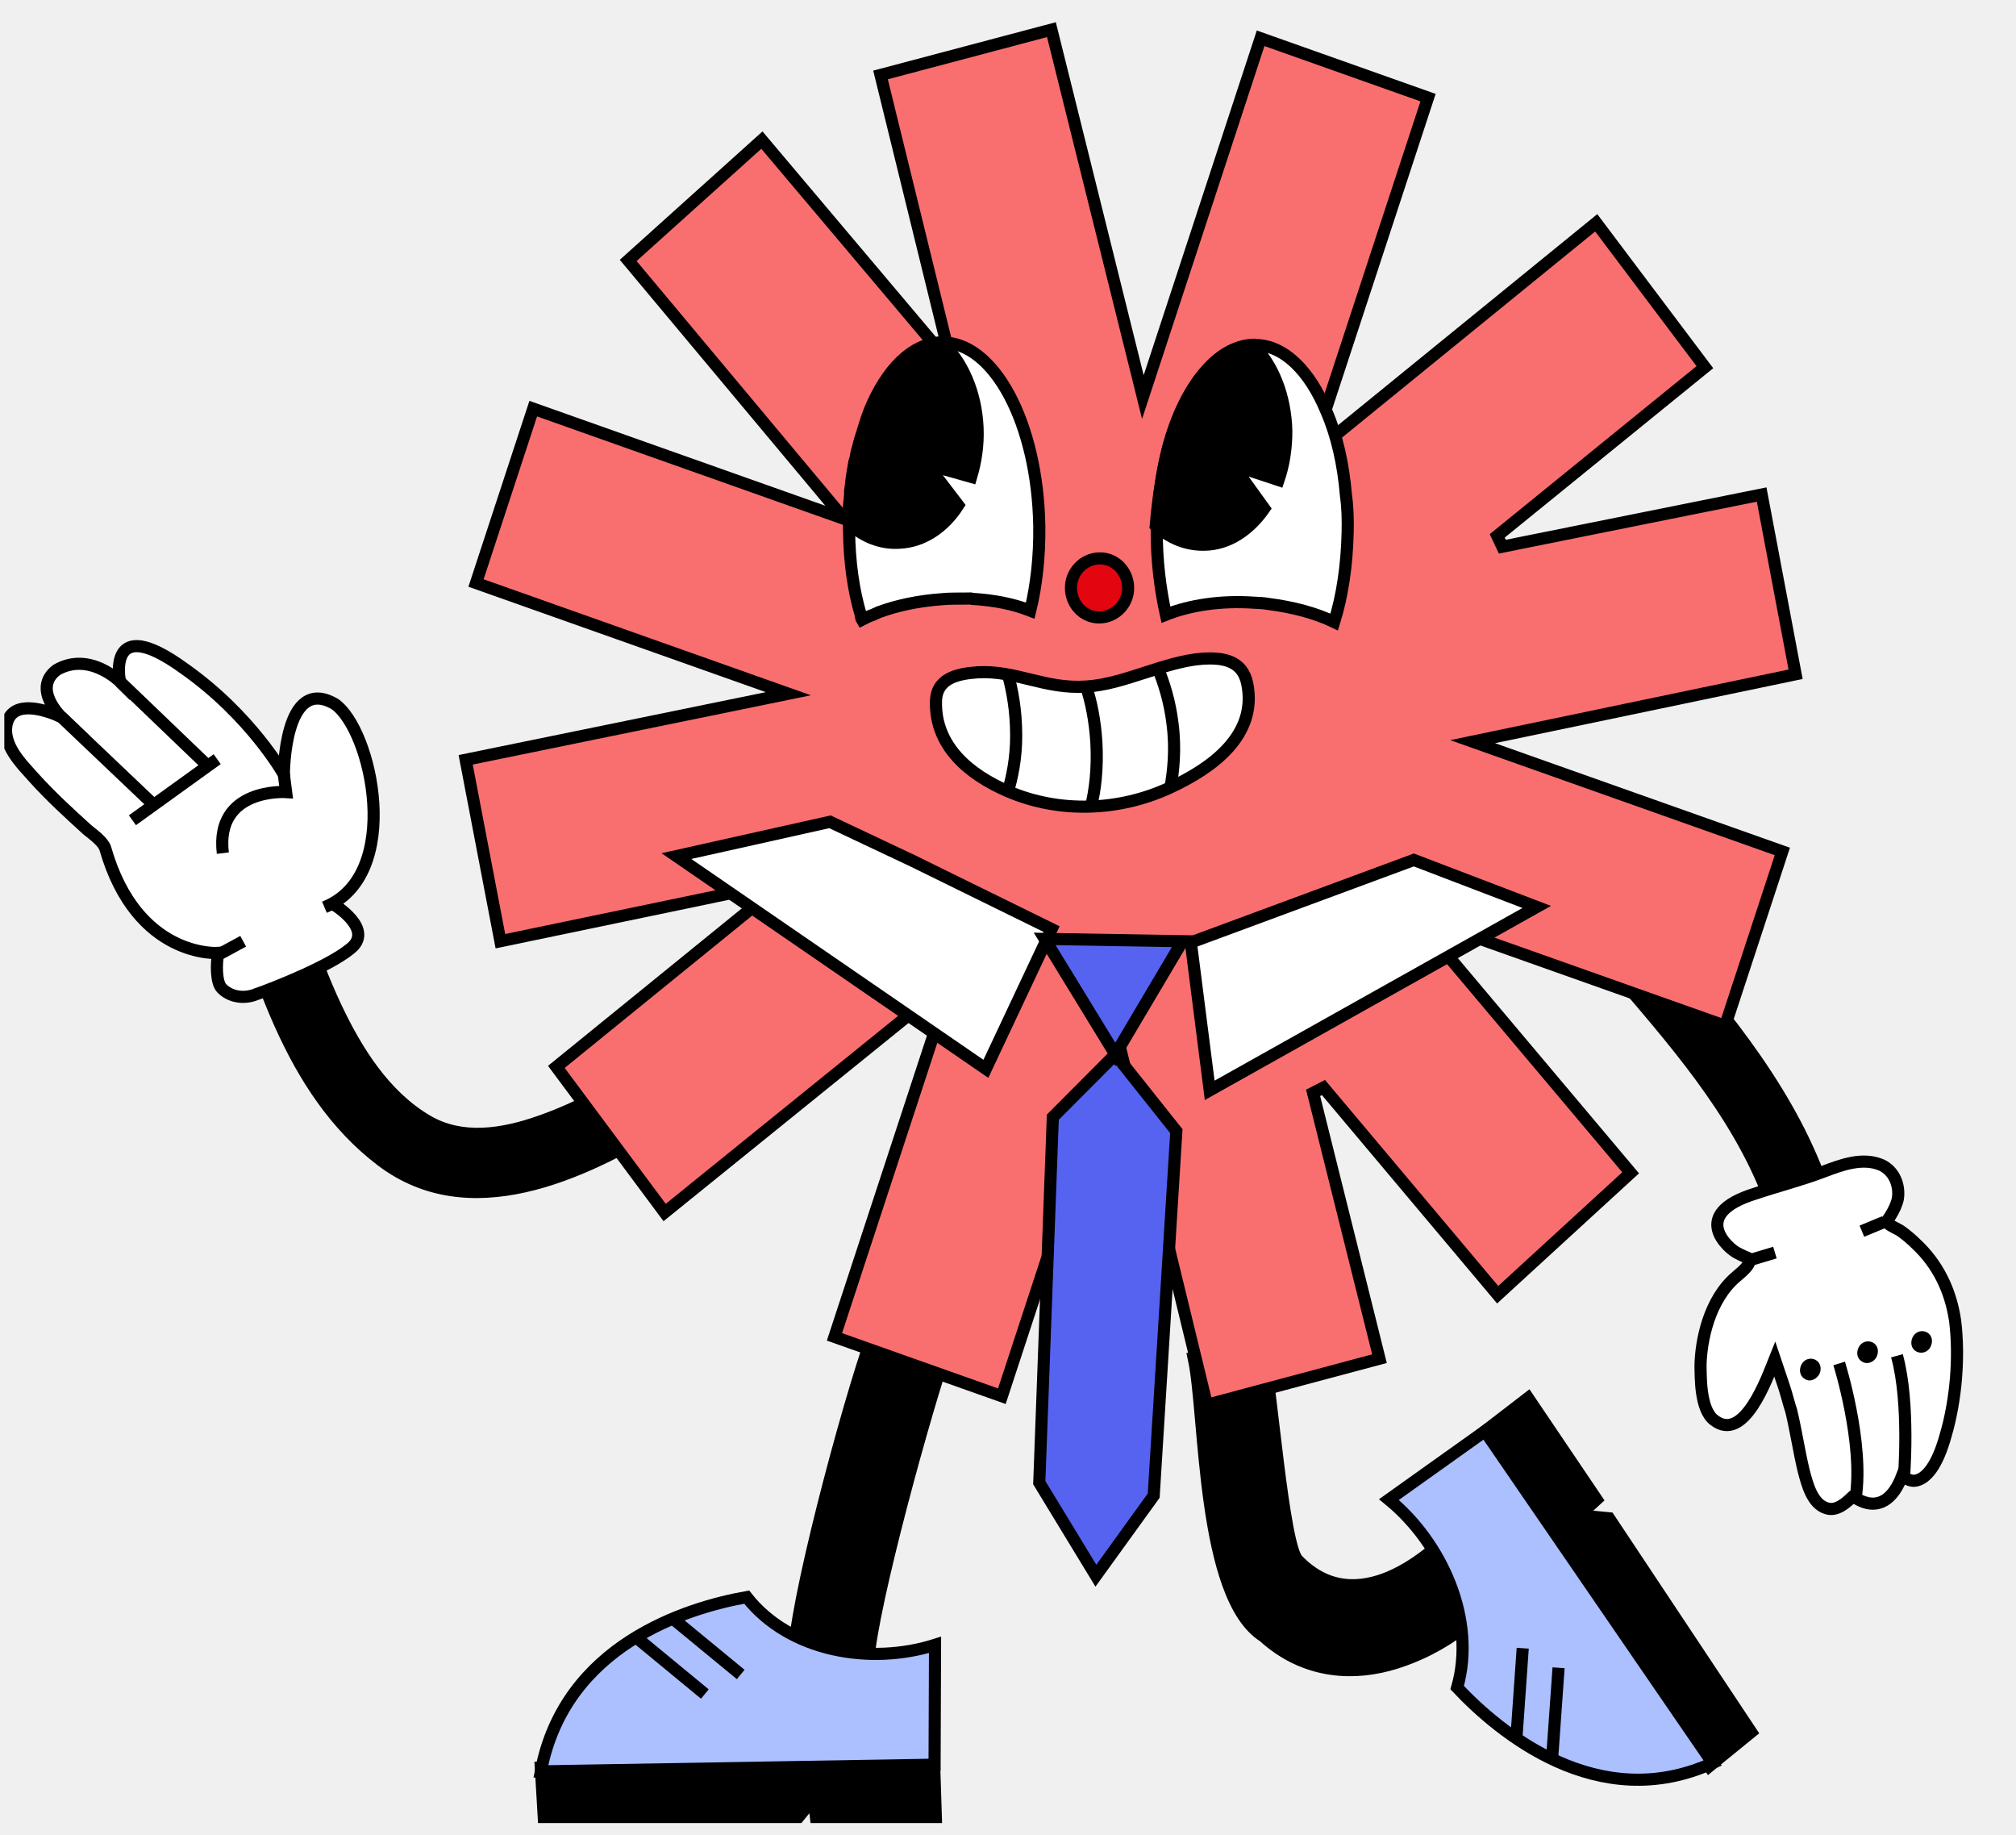
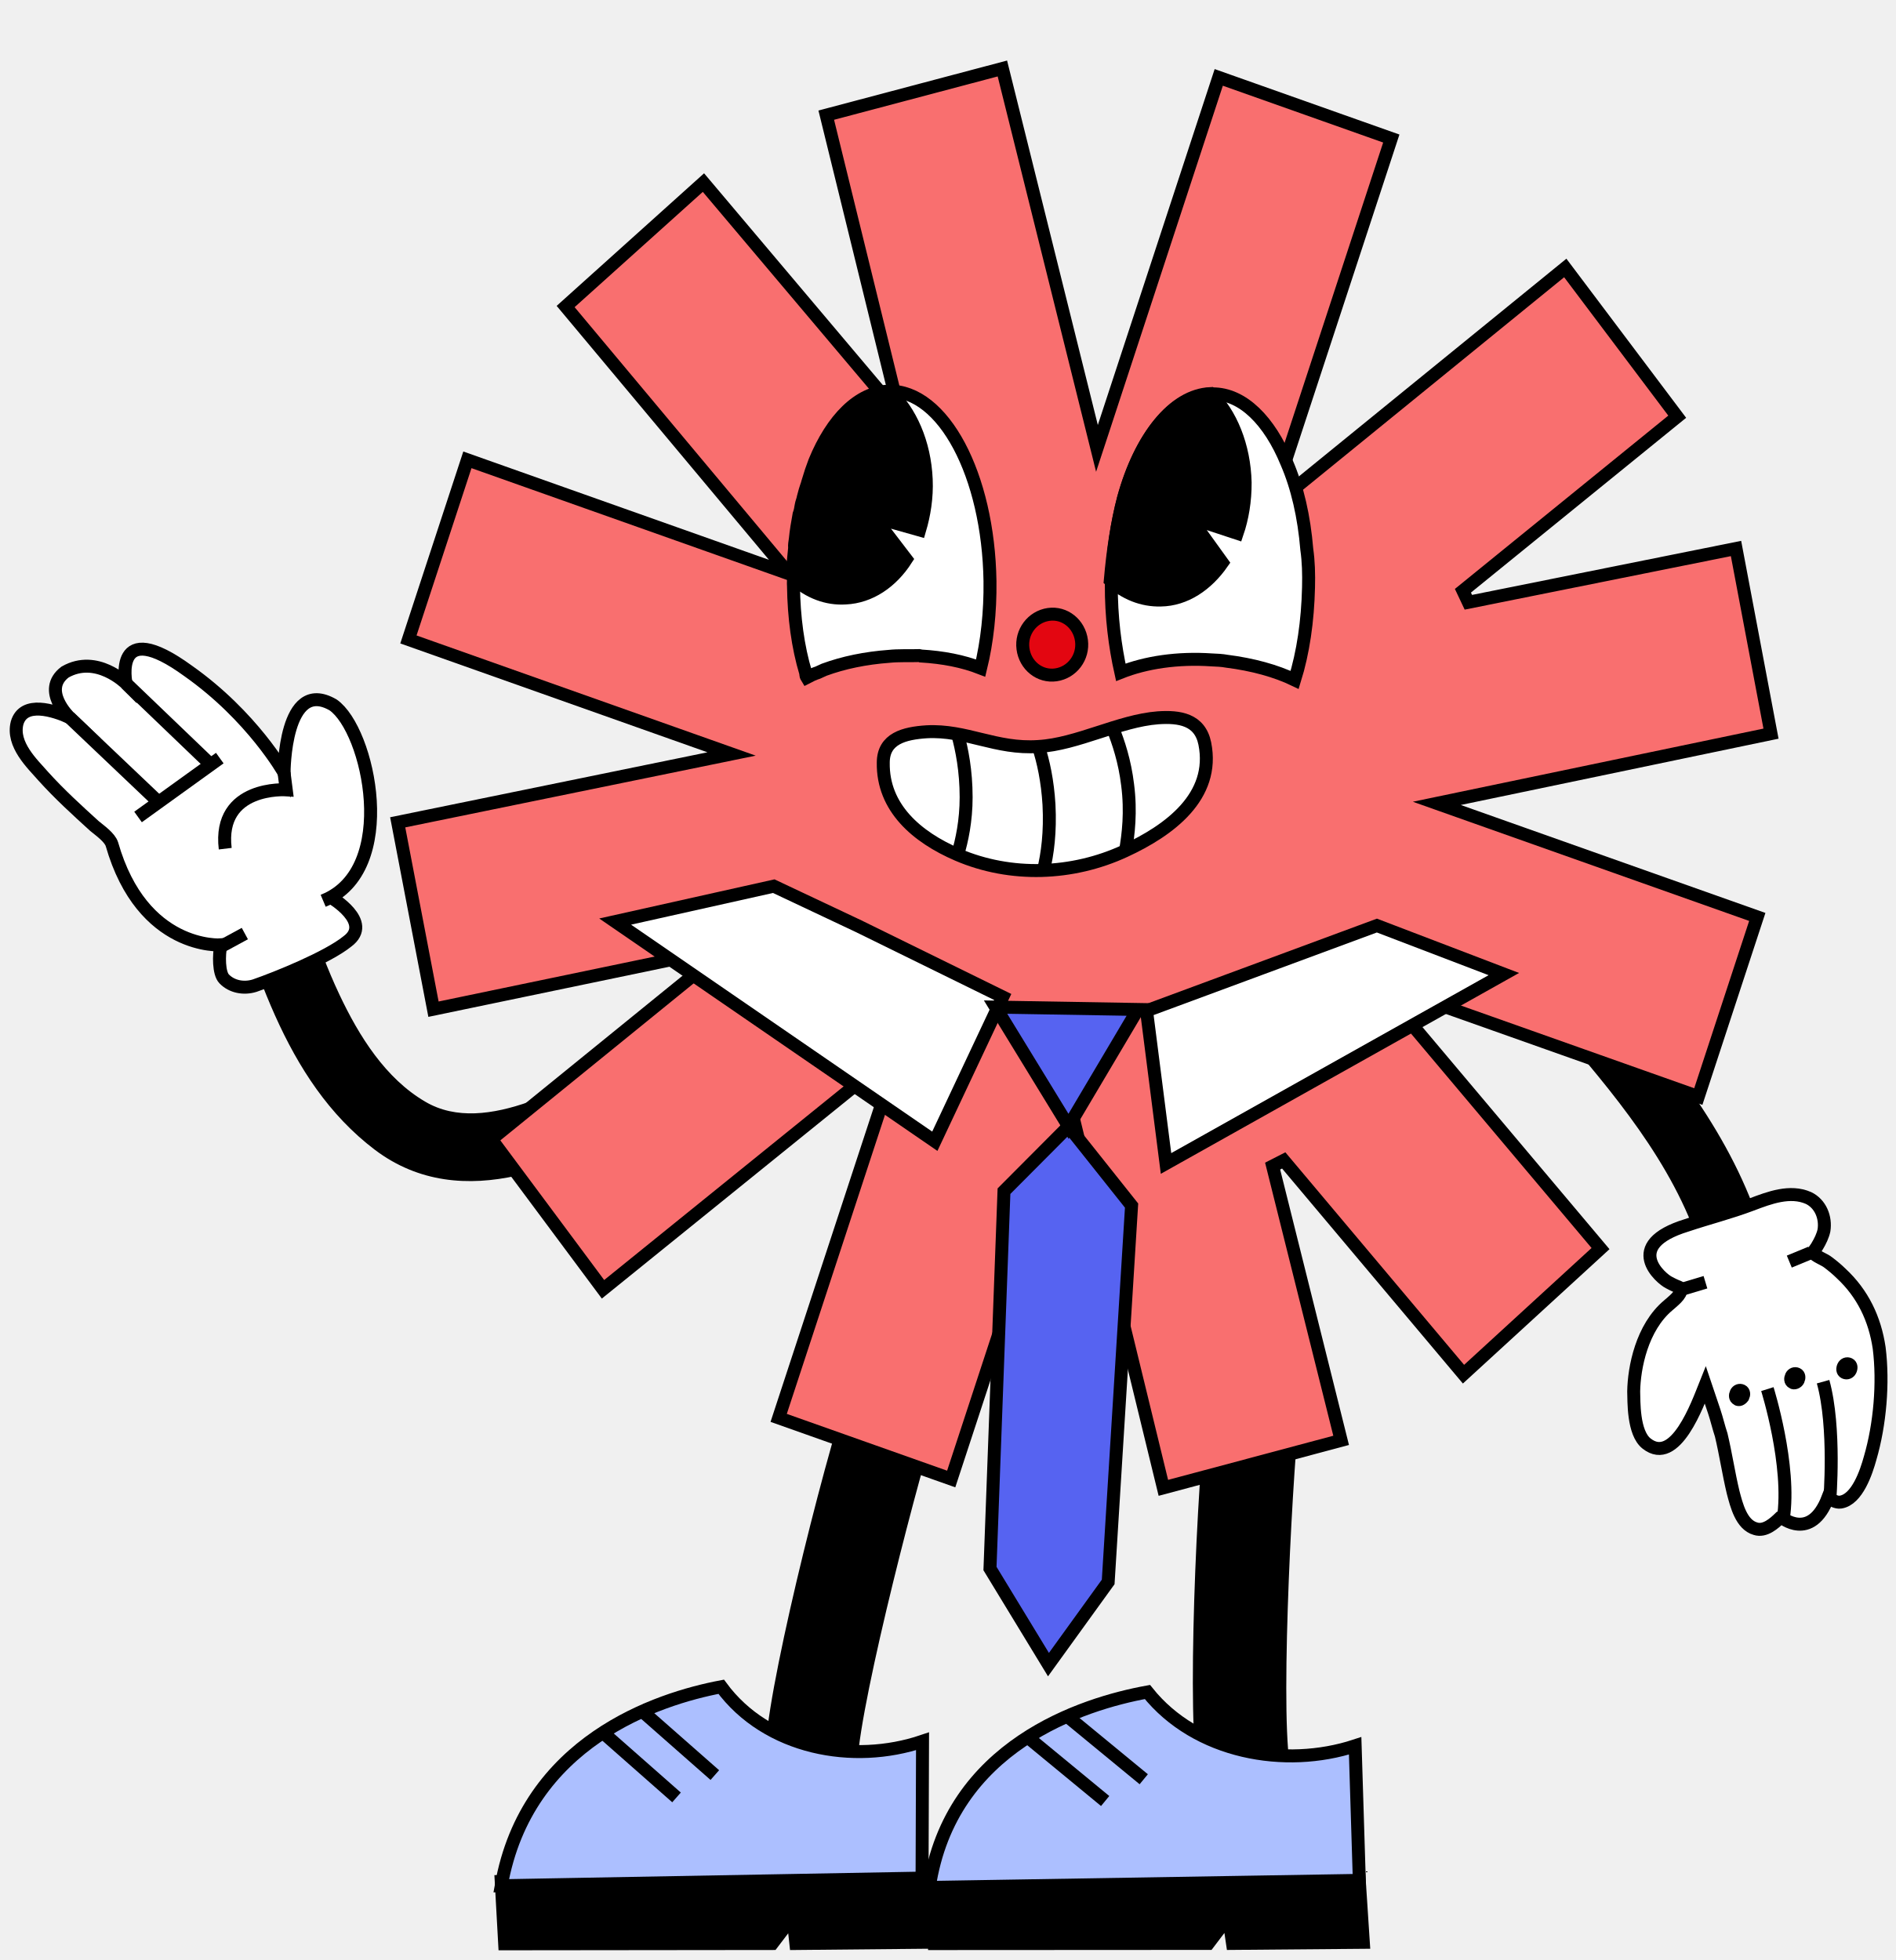
- <svg xmlns="http://www.w3.org/2000/svg" width="133" height="121" viewBox="0 0 133 121" fill="none">
-   <g clip-path="url(#clip0_3_36016)">
-     <path d="M104.838 63.226C104.777 62.862 104.172 59.219 103.693 56.69C106.396 58.321 108.597 60.333 110.766 62.809C115.047 67.782 119.296 73.219 121.117 79.695C121.294 80.402 121.451 81.053 121.629 81.76C122.205 84.575 117.917 85.538 117.415 82.759C117.316 82.281 117.217 81.802 117.061 81.344C115.491 75.419 111.473 70.477 107.591 65.934C106.678 64.922 105.673 64.01 104.838 63.226Z" fill="black" />
-     <path d="M115.392 83.107C115.507 83.448 114.8 83.972 114.558 84.192C112.735 85.715 112.212 88.475 112.186 90.086C112.209 90.717 112.131 92.924 113.072 93.657C115.047 95.215 116.57 90.924 117.085 89.64C117.295 90.265 117.333 90.379 117.39 90.549C117.486 90.833 117.6 91.174 117.696 91.458C117.868 91.969 118.003 92.558 118.175 93.07C118.484 94.362 118.68 95.697 118.988 96.989C119.219 97.862 119.547 99.211 120.521 99.483C121.159 99.69 121.791 99.13 122.218 98.712C122.218 98.712 122.218 98.712 122.274 98.691C122.274 98.691 124.307 100.419 125.483 97.348C125.727 97.512 126.047 97.711 126.346 97.662C127.486 97.486 128.108 95.585 128.364 94.656C129.04 92.35 129.281 89.505 128.984 87.12C128.689 85.118 127.854 83.384 126.385 82.019C126.102 81.742 125.839 81.521 125.5 81.265C125.237 81.045 124.599 80.838 124.448 80.575C124.448 80.575 124.707 80.221 124.744 80.143C124.948 79.809 125.132 79.419 125.204 79.072C125.348 78.185 124.967 77.24 124.141 76.848C122.884 76.3 121.484 76.83 120.253 77.296C118.797 77.847 117.285 78.228 115.81 78.722C111.349 80.091 114.077 82.388 114.603 82.638C115.373 83.051 115.316 82.88 115.392 83.107Z" fill="white" stroke="black" stroke-width="0.8" stroke-miterlimit="10" />
-     <path d="M121.333 89.929C121.333 89.929 122.983 95.177 122.42 98.807" stroke="black" stroke-width="0.8" stroke-miterlimit="10" />
-     <path d="M125.601 97.562C125.601 97.562 126.02 92.572 125.146 89.422" stroke="black" stroke-width="0.8" stroke-miterlimit="10" />
-     <path d="M119.665 90.462C119.738 90.306 119.736 90.115 119.586 90.043C119.437 89.972 119.269 90.035 119.196 90.191C119.123 90.346 119.124 90.538 119.274 90.609C119.368 90.702 119.536 90.638 119.665 90.462Z" fill="black" stroke="black" stroke-width="0.8" stroke-miterlimit="10" />
-     <path d="M123.443 89.319C123.517 89.163 123.515 88.972 123.365 88.9C123.215 88.829 123.048 88.892 122.975 89.048C122.901 89.204 122.903 89.395 123.053 89.467C123.147 89.559 123.37 89.475 123.443 89.319Z" fill="black" stroke="black" stroke-width="0.8" stroke-miterlimit="10" />
-     <path d="M127.009 88.644C127.083 88.488 127.081 88.297 126.931 88.225C126.781 88.154 126.614 88.217 126.541 88.373C126.467 88.528 126.469 88.72 126.619 88.791C126.769 88.863 126.936 88.799 127.009 88.644Z" fill="black" stroke="black" stroke-width="0.8" stroke-miterlimit="10" />
-     <path d="M115.398 83.124L117.096 82.615" stroke="black" stroke-width="0.8" stroke-miterlimit="10" />
-     <path d="M122.833 81.204L124.307 80.593" stroke="black" stroke-width="0.8" stroke-miterlimit="10" />
-     <path d="M52.43 109.061C52.248 111.64 55.276 112.52 56.668 111.137C57.031 110.759 57.273 110.256 57.273 109.627C57.516 105.789 61.167 92.655 62.439 89.07C62.56 88.818 62.62 88.504 62.741 88.252C60.986 87.874 59.412 87.497 57.959 86.994C56.385 90.894 52.733 104.468 52.43 108.557C52.43 108.683 52.43 108.872 52.43 109.061Z" fill="black" stroke="black" stroke-width="0.8" stroke-miterlimit="10" />
-     <path d="M78.765 89.635C79.552 93.283 79.267 105.345 83.366 107.928C85.788 110.13 88.755 110.571 91.6 109.816C95.535 108.746 98.078 106.167 99.107 104.909L99.168 104.783C99.834 103.839 99.894 102.644 99.41 101.701C99.046 101.009 98.441 100.505 97.715 100.317C97.291 100.191 96.867 100.254 96.504 100.443C96.322 100.505 96.201 100.631 96.08 100.757C94.506 102.456 89.542 106.985 85.606 102.896C84.638 101.952 83.851 91.207 83.366 89.446C81.853 89.572 80.339 89.635 78.765 89.635Z" fill="black" stroke="black" stroke-width="0.8" stroke-miterlimit="10" />
-     <path d="M51.012 64.185C45.922 67.417 41.228 71.589 35.516 73.587C33.028 74.469 30.483 74.821 28.39 73.587C25.675 72 23.866 69.121 22.509 66.241C20.868 62.774 19.85 59.013 18.663 55.37C17.758 52.49 13.347 53.724 14.252 56.604C16.57 63.891 18.663 72.118 24.94 76.878C30.935 81.403 38.514 77.877 44.169 74.41C47.279 72.471 50.22 70.179 53.331 68.239C55.819 66.712 53.5 62.598 51.012 64.185Z" fill="black" />
-     <path d="M21.933 59.602L21.411 59.834C26.63 57.742 24.543 48.135 22.082 46.431C18.727 44.494 18.727 51.079 18.727 51.079C18.727 51.079 16.565 47.206 12.165 44.107C6.946 40.31 7.916 44.959 7.916 44.959C7.916 44.959 5.902 42.945 3.74 44.184C2.1 45.424 4.038 47.283 4.038 47.283C2.995 46.818 0.907 46.121 0.46 47.67C0.087 49.142 1.503 50.46 2.249 51.312C3.367 52.551 4.56 53.636 5.753 54.721C6.126 55.031 6.797 55.495 6.946 55.96C9.034 63.243 14.402 62.855 14.402 62.855C14.253 63.553 14.253 64.792 14.626 65.18C15.148 65.722 15.968 65.877 16.714 65.645C18.279 65.102 21.709 63.708 23.051 62.623C24.841 61.306 21.933 59.602 21.933 59.602Z" fill="white" stroke="black" stroke-width="0.8" stroke-miterlimit="10" />
-     <path d="M7.916 44.959L13.731 50.537" stroke="black" stroke-width="0.8" stroke-miterlimit="10" />
-     <path d="M4.039 47.283L10.152 53.094" stroke="black" stroke-width="0.8" stroke-miterlimit="10" />
-     <path d="M8.736 54.101L14.328 50.072" stroke="black" stroke-width="0.8" stroke-miterlimit="10" />
-     <path d="M18.727 51.079L18.876 52.241C18.876 52.241 14.179 51.931 14.701 56.27" stroke="black" stroke-width="0.8" stroke-miterlimit="10" />
-     <path d="M16.043 62.081L14.328 63.01" stroke="black" stroke-width="0.8" stroke-miterlimit="10" />
-     <path d="M98.805 85.395L87.313 71.73L86.628 72.081L91.007 89.613L79.626 92.654L74.116 70.023L73.785 68.664L73.353 69.979L66.095 92.089L55.051 88.175L62.336 65.98L62.764 64.675L61.708 65.529L43.847 79.973L36.704 70.368L50.403 59.24L50.065 58.529L33.012 62.078L30.721 50.114L50.598 46.044L52.009 45.755L50.637 45.269L31.404 38.453L35.179 26.953L54.331 33.74L55.693 34.223L54.756 33.103L41.443 17.177L50.264 9.241L61.705 22.797L62.39 22.448L58.09 4.944L69.365 1.956L75.063 24.846L75.397 26.19L75.825 24.888L83.166 2.524L94.211 6.439L86.897 28.718L86.466 30.03L87.526 29.168L105.307 14.696L112.474 24.218L98.776 35.344L99.112 36.056L116.22 32.618L118.46 44.472L98.553 48.625L97.153 48.917L98.515 49.4L117.585 56.159L113.81 67.659L94.659 60.871L93.287 60.385L94.234 61.509L107.576 77.354L98.805 85.395Z" fill="#F96F6F" stroke="black" stroke-width="0.8" />
-     <path d="M71.654 45.282C68.94 45.47 67.04 44.201 64.507 44.342C63.105 44.436 61.748 44.765 61.748 46.316C61.703 49.183 63.874 51.063 66.497 52.191C69.89 53.648 73.825 53.507 77.172 51.956C80.022 50.64 82.962 48.478 82.283 45.094C81.967 43.543 80.655 43.355 79.298 43.449C76.81 43.637 74.141 45.141 71.654 45.282Z" fill="white" stroke="black" stroke-width="0.8" stroke-miterlimit="10" />
-     <path d="M76.403 44.107C76.765 45 77.172 46.222 77.353 47.726C77.579 49.465 77.398 50.922 77.217 51.956" stroke="black" stroke-width="0.8" stroke-miterlimit="10" />
-     <path d="M71.654 45.282C71.97 46.222 72.242 47.491 72.332 48.995C72.423 50.734 72.242 52.144 71.97 53.225" stroke="black" stroke-width="0.8" stroke-miterlimit="10" />
-     <path d="M66.497 44.483C66.769 45.47 67.04 46.833 67.04 48.525C67.04 50.029 66.769 51.298 66.497 52.191" stroke="black" stroke-width="0.8" stroke-miterlimit="10" />
-     <path d="M74.408 38.519C74.546 39.588 73.809 40.555 72.774 40.705C71.739 40.856 70.808 40.102 70.67 39.033C70.531 37.965 71.268 36.998 72.303 36.847C73.338 36.697 74.269 37.451 74.408 38.519Z" fill="#E30611" stroke="black" stroke-width="0.8" stroke-miterlimit="10" />
-     <path d="M76.917 40.544C78.517 39.908 80.557 39.602 82.727 39.751C83.049 39.764 83.372 39.777 83.698 39.837C85.322 40.043 86.824 40.449 88.02 41.028C88.564 39.282 88.857 37.281 88.907 35.117C88.928 34.27 88.908 33.474 88.797 32.688C88.623 30.595 88.192 28.716 87.51 27.144C86.418 24.49 84.712 22.744 82.785 22.757C82.74 22.762 82.694 22.767 82.649 22.771C80.27 22.879 78.15 25.54 77.094 29.404C76.675 30.997 76.409 32.761 76.335 34.646C76.343 34.739 76.305 34.836 76.313 34.929C76.301 36.995 76.55 38.893 76.917 40.544Z" fill="white" stroke="black" stroke-width="0.8" stroke-miterlimit="10" />
-     <path d="M77.097 29.418C78.194 25.504 80.268 22.848 82.645 22.74C83.944 24.012 84.804 26.08 84.86 28.42C84.866 29.593 84.681 30.691 84.349 31.664L81.33 30.665L83.404 33.545C82.42 34.961 81.03 35.904 79.472 35.926C78.281 35.956 77.189 35.508 76.247 34.667C76.411 32.774 76.678 31.01 77.097 29.418Z" fill="black" stroke="black" stroke-width="0.8" stroke-miterlimit="10" />
-     <path d="M56.797 40.595L56.8 40.642L56.804 40.688C56.808 40.735 56.812 40.781 56.865 40.87C57.085 40.753 57.35 40.631 57.574 40.561C57.707 40.5 57.839 40.439 57.972 40.379C59.219 39.92 60.618 39.633 62.123 39.523C62.715 39.461 63.314 39.493 63.91 39.477C64.001 39.468 64.046 39.463 64.141 39.5C65.571 39.586 66.83 39.829 67.969 40.274C68.38 38.589 68.589 36.69 68.564 34.722C68.459 27.929 65.576 22.506 62.095 22.588C60.172 22.648 58.479 24.373 57.372 27.069C57.221 27.46 57.074 27.898 56.93 28.382C56.934 28.428 56.893 28.48 56.897 28.526C56.855 28.577 56.863 28.67 56.821 28.722C56.783 28.819 56.787 28.866 56.749 28.964C56.715 29.108 56.678 29.206 56.644 29.35C56.614 29.541 56.534 29.69 56.504 29.881C56.474 30.072 56.444 30.262 56.368 30.458C56.274 30.984 56.18 31.51 56.132 32.031C56.102 32.222 56.072 32.413 56.083 32.552C56.083 32.552 56.083 32.552 56.087 32.599C56.061 32.836 56.038 33.12 56.012 33.357C55.982 33.548 55.998 33.734 56.013 33.92C56.025 34.06 55.991 34.204 56.002 34.344C56.006 34.39 56.006 34.39 56.01 34.437C56.026 34.623 55.995 34.814 56.015 35.046C56.041 37.014 56.29 38.912 56.797 40.595Z" fill="white" stroke="black" stroke-width="0.8" stroke-miterlimit="10" />
-     <path d="M56.692 29.361C57.699 25.456 59.765 22.706 62.143 22.599C63.487 23.866 64.389 25.883 64.491 28.219C64.542 29.387 64.358 30.485 64.071 31.453L61.157 30.631L63.217 33.325C62.282 34.784 60.892 35.726 59.337 35.795C58.15 35.872 57.012 35.428 56.07 34.587C56.056 32.759 56.273 30.953 56.692 29.361Z" fill="black" stroke="black" stroke-width="0.8" stroke-miterlimit="10" />
-     <path d="M54.754 54.203L60.18 56.763L69.378 61.281L65.04 70.497L44.625 56.465L54.754 54.203Z" fill="white" />
-     <path d="M93.274 56.719L78.562 62.163L79.806 71.915L101.381 59.818L93.274 56.719Z" fill="white" />
-     <path d="M54.754 54.203L60.18 56.763L69.378 61.281L65.04 70.497L44.625 56.465L54.754 54.203Z" stroke="black" stroke-width="0.8" />
-     <path d="M93.274 56.719L78.562 62.163L79.806 71.915L101.381 59.818L93.274 56.719Z" stroke="black" stroke-width="0.8" />
-     <path d="M68.92 61.927L78.007 62.079L73.581 69.546L77.606 74.607L76.112 98.647L72.298 103.928L68.563 97.791L69.457 73.686L73.581 69.546L68.92 61.927Z" fill="#5663F1" />
-     <path d="M73.581 69.546L78.007 62.079L68.92 61.927L73.581 69.546ZM73.581 69.546L69.457 73.686L68.563 97.791L72.298 103.928L76.112 98.647L77.606 74.607L73.581 69.546Z" stroke="black" stroke-width="0.8" />
-     <path d="M53.867 120.173L53.685 118.609L52.412 120.173L35.893 120.191L35.681 116.592L61.626 116.331L61.747 120.104L53.867 120.173Z" fill="black" stroke="black" stroke-width="0.8" stroke-miterlimit="10" />
-     <path d="M49.26 105.34C45.35 106.033 37.257 108.489 35.681 116.835L61.656 116.394L61.686 108.489C57.413 109.843 52.078 108.93 49.26 105.34Z" fill="#ACBFFF" stroke="black" stroke-width="0.8" stroke-miterlimit="10" />
-     <path d="M44.198 106.6L48.866 110.442" stroke="black" stroke-width="0.8" stroke-miterlimit="10" />
-     <path d="M41.803 107.859L46.501 111.733" stroke="black" stroke-width="0.8" stroke-miterlimit="10" />
-     <path d="M105.329 98.899L104.179 99.954L106.153 100.142L115.526 114.242L112.763 116.493L97.855 94.48L100.809 92.207L105.329 98.899Z" fill="black" stroke="black" stroke-width="0.8" stroke-miterlimit="10" />
-     <path d="M96.132 111.309C98.894 114.244 105.428 119.732 112.988 116.283L97.966 94.394L91.631 98.907C95.127 101.772 97.41 106.844 96.132 111.309Z" fill="#ACBFFF" stroke="black" stroke-width="0.8" stroke-miterlimit="10" />
-     <path d="M100.023 114.885L100.457 108.711" stroke="black" stroke-width="0.8" stroke-miterlimit="10" />
-     <path d="M102.381 116.217L102.822 109.999" stroke="black" stroke-width="0.8" stroke-miterlimit="10" />
+ <svg xmlns="http://www.w3.org/2000/svg" width="117" height="121" viewBox="0 0 117 121" fill="none">
+   <g clip-path="url(#clip0_755_7779)">
+     <path d="M47.688 108.108C47.506 110.864 50.533 111.805 51.926 110.326C52.289 109.923 52.531 109.385 52.531 108.713C52.773 104.613 56.425 90.579 57.696 86.748C57.817 86.479 57.878 86.142 57.999 85.874C56.243 85.47 54.669 85.067 53.216 84.529C51.642 88.697 47.99 103.201 47.688 107.57C47.688 107.705 47.688 107.906 47.688 108.108Z" fill="black" stroke="black" stroke-width="0.8" stroke-miterlimit="10" />
+     <path d="M49.124 119.982L48.943 118.31L47.67 119.982L31.151 120L30.939 116.155L56.884 115.876L57.005 119.907L49.124 119.982Z" fill="black" stroke="black" stroke-width="0.8" stroke-miterlimit="10" />
+     <path d="M44.517 104.132C40.608 104.872 32.515 107.497 30.939 116.415L56.914 115.944L56.944 107.497C52.671 108.944 47.336 107.968 44.517 104.132Z" fill="#ACBFFF" stroke="black" stroke-width="0.8" stroke-miterlimit="10" />
+     <path d="M39.456 105.478L44.123 109.584" stroke="black" stroke-width="0.8" stroke-miterlimit="10" />
+     <path d="M37.061 106.824L41.759 110.963" stroke="black" stroke-width="0.8" stroke-miterlimit="10" />
+     <path d="M74.345 109.376C74.713 112.111 77.858 112.346 78.926 110.586C79.201 110.109 79.332 109.529 79.198 108.872C78.623 104.81 79.412 90.268 79.896 86.236C79.961 85.946 79.954 85.604 80.019 85.314C78.223 85.317 76.605 85.279 75.078 85.082C74.365 89.511 73.669 104.512 74.239 108.851C74.265 108.982 74.305 109.179 74.345 109.376Z" fill="black" stroke="black" stroke-width="0.8" stroke-miterlimit="10" />
+     <path d="M76.077 119.977L75.834 118.33L74.585 119.977L57.654 119.986L57.308 116.196L83.892 115.936L84.152 119.909L76.077 119.977Z" fill="black" stroke="black" stroke-width="0.8" stroke-miterlimit="10" />
+     <path d="M70.825 104.455C66.852 105.179 58.666 107.752 57.358 116.52L83.904 116.084L83.647 107.777C79.326 109.196 73.838 108.231 70.825 104.455Z" fill="#ACBFFF" stroke="black" stroke-width="0.8" stroke-miterlimit="10" />
+     <path d="M65.694 105.806L70.598 109.841" stroke="black" stroke-width="0.8" stroke-miterlimit="10" />
+     <path d="M63.28 107.117L68.216 111.185" stroke="black" stroke-width="0.8" stroke-miterlimit="10" />
+     <path d="M94.212 61.668C94.157 61.34 93.611 58.054 93.179 55.773C95.618 57.243 97.603 59.059 99.559 61.292C103.422 65.778 107.255 70.682 108.897 76.524C109.056 77.162 109.199 77.749 109.358 78.387C109.879 80.927 106.01 81.795 105.558 79.289C105.468 78.857 105.379 78.425 105.238 78.012C103.822 72.667 100.198 68.209 96.695 64.111C95.872 63.198 94.965 62.375 94.212 61.668Z" fill="black" />
+     <path d="M103.732 79.602C103.836 79.909 103.198 80.382 102.98 80.58C101.336 81.954 100.864 84.444 100.84 85.897C100.861 86.467 100.791 88.458 101.639 89.119C103.421 90.524 104.795 86.653 105.259 85.495C105.449 86.058 105.483 86.161 105.535 86.315C105.621 86.571 105.725 86.879 105.811 87.135C105.966 87.596 106.088 88.128 106.243 88.589C106.521 89.754 106.698 90.959 106.977 92.124C107.185 92.912 107.48 94.129 108.359 94.374C108.935 94.561 109.505 94.056 109.89 93.679C109.89 93.679 109.89 93.679 109.941 93.659C109.941 93.659 111.774 95.218 112.835 92.448C113.055 92.596 113.344 92.775 113.613 92.731C114.642 92.573 115.203 90.858 115.434 90.02C116.043 87.94 116.262 85.373 115.993 83.221C115.727 81.415 114.974 79.852 113.649 78.62C113.394 78.37 113.156 78.171 112.851 77.94C112.613 77.741 112.038 77.555 111.901 77.318C111.901 77.318 112.135 76.998 112.169 76.928C112.352 76.627 112.518 76.275 112.584 75.962C112.713 75.162 112.37 74.309 111.625 73.956C110.49 73.461 109.228 73.939 108.117 74.36C106.804 74.857 105.44 75.2 104.11 75.646C100.085 76.881 102.547 78.953 103.021 79.178C103.715 79.551 103.663 79.397 103.732 79.602Z" fill="white" stroke="black" stroke-width="0.8" stroke-miterlimit="10" />
+     <path d="M109.091 85.756C109.091 85.756 110.58 90.49 110.073 93.764" stroke="black" stroke-width="0.8" stroke-miterlimit="10" />
+     <path d="M112.942 92.641C112.942 92.641 113.319 88.14 112.531 85.298" stroke="black" stroke-width="0.8" stroke-miterlimit="10" />
+     <path d="M107.587 86.236C107.653 86.096 107.651 85.923 107.516 85.858C107.381 85.794 107.23 85.851 107.164 85.992C107.098 86.132 107.099 86.305 107.235 86.369C107.319 86.453 107.47 86.395 107.587 86.236Z" fill="black" stroke="black" stroke-width="0.8" stroke-miterlimit="10" />
+     <path d="M110.995 85.206C111.061 85.065 111.06 84.892 110.925 84.828C110.79 84.763 110.639 84.82 110.573 84.961C110.507 85.101 110.508 85.274 110.643 85.338C110.728 85.422 110.929 85.346 110.995 85.206Z" fill="black" stroke="black" stroke-width="0.8" stroke-miterlimit="10" />
+     <path d="M114.212 84.596C114.278 84.456 114.277 84.283 114.142 84.219C114.006 84.154 113.855 84.211 113.789 84.352C113.723 84.492 113.725 84.665 113.86 84.729C113.995 84.794 114.146 84.737 114.212 84.596Z" fill="black" stroke="black" stroke-width="0.8" stroke-miterlimit="10" />
+     <path d="M103.738 79.617L105.269 79.158" stroke="black" stroke-width="0.8" stroke-miterlimit="10" />
+     <path d="M110.445 77.884L111.775 77.334" stroke="black" stroke-width="0.8" stroke-miterlimit="10" />
+     <path d="M46.657 59.532C42.066 62.448 37.831 66.212 32.679 68.014C30.434 68.809 28.138 69.127 26.251 68.014C23.802 66.583 22.169 63.985 20.945 61.388C19.466 58.26 18.547 54.867 17.476 51.581C16.66 48.983 12.681 50.096 13.497 52.694C15.588 59.267 17.476 66.689 23.139 70.983C28.547 75.064 35.383 71.884 40.484 68.756C43.29 67.007 45.943 64.939 48.749 63.19C50.994 61.812 48.902 58.101 46.657 59.532Z" fill="black" />
+     <path d="M20.426 55.398L19.955 55.607C24.663 53.72 22.78 45.054 20.56 43.517C17.534 41.77 17.534 47.71 17.534 47.71C17.534 47.71 15.583 44.216 11.615 41.42C6.907 37.996 7.781 42.189 7.781 42.189C7.781 42.189 5.965 40.372 4.015 41.49C2.535 42.608 4.284 44.285 4.284 44.285C3.342 43.866 1.459 43.237 1.055 44.635C0.719 45.963 1.997 47.151 2.67 47.92C3.678 49.038 4.755 50.016 5.831 50.995C6.167 51.274 6.772 51.694 6.907 52.113C8.79 58.682 13.633 58.333 13.633 58.333C13.498 58.962 13.498 60.08 13.835 60.429C14.305 60.919 15.045 61.059 15.718 60.849C17.13 60.36 20.224 59.102 21.435 58.123C23.049 56.935 20.426 55.398 20.426 55.398Z" fill="white" stroke="black" stroke-width="0.8" stroke-miterlimit="10" />
+     <path d="M7.781 42.189L13.027 47.221" stroke="black" stroke-width="0.8" stroke-miterlimit="10" />
+     <path d="M4.284 44.286L9.799 49.527" stroke="black" stroke-width="0.8" stroke-miterlimit="10" />
+     <path d="M8.521 50.436L13.566 46.801" stroke="black" stroke-width="0.8" stroke-miterlimit="10" />
+     <path d="M17.534 47.71L17.668 48.758C17.668 48.758 13.431 48.479 13.902 52.393" stroke="black" stroke-width="0.8" stroke-miterlimit="10" />
+     <path d="M15.113 57.634L13.566 58.473" stroke="black" stroke-width="0.8" stroke-miterlimit="10" />
+     <path d="M90.335 84.835L79.238 71.638L78.553 71.988L82.782 88.92L71.809 91.852L66.486 69.993L66.155 68.635L65.724 69.95L58.713 91.306L48.064 87.532L55.101 66.094L55.529 64.789L54.473 65.643L37.221 79.594L30.334 70.332L43.564 59.586L43.226 58.875L26.757 62.302L24.548 50.766L43.747 46.835L45.157 46.546L43.786 46.06L25.21 39.476L28.85 28.387L47.347 34.943L48.709 35.426L47.773 34.306L34.914 18.923L43.42 11.272L54.468 24.363L55.153 24.013L51.001 7.109L61.872 4.228L67.376 26.337L67.71 27.681L68.138 26.379L75.228 4.778L85.878 8.552L78.814 30.072L78.383 31.384L79.443 30.521L96.617 16.543L103.527 25.725L90.299 36.47L90.635 37.181L107.156 33.861L109.316 45.291L90.088 49.303L88.688 49.595L90.05 50.078L108.469 56.606L104.829 67.695L86.332 61.139L84.96 60.653L85.907 61.777L98.793 77.081L90.335 84.835Z" fill="#F96F6F" stroke="black" stroke-width="0.8" />
+     <path d="M64.094 46.085C61.471 46.267 59.635 45.04 57.186 45.177C55.831 45.267 54.52 45.585 54.52 47.084C54.476 49.855 56.574 51.672 59.11 52.763C62.389 54.171 66.192 54.034 69.427 52.535C72.181 51.264 75.023 49.174 74.367 45.903C74.061 44.404 72.793 44.223 71.482 44.313C69.077 44.495 66.498 45.949 64.094 46.085Z" fill="white" stroke="black" stroke-width="0.8" stroke-miterlimit="10" />
+     <path d="M68.684 44.95C69.033 45.813 69.427 46.994 69.602 48.447C69.82 50.128 69.645 51.536 69.471 52.536" stroke="black" stroke-width="0.8" stroke-miterlimit="10" />
+     <path d="M64.094 46.086C64.4 46.994 64.662 48.221 64.749 49.674C64.837 51.355 64.662 52.718 64.4 53.763" stroke="black" stroke-width="0.8" stroke-miterlimit="10" />
+     <path d="M59.11 45.313C59.372 46.267 59.635 47.584 59.635 49.219C59.635 50.673 59.372 51.9 59.11 52.763" stroke="black" stroke-width="0.8" stroke-miterlimit="10" />
+     <path d="M66.755 39.548C66.889 40.581 66.177 41.516 65.177 41.661C64.176 41.806 63.276 41.078 63.143 40.045C63.009 39.013 63.721 38.078 64.721 37.932C65.722 37.787 66.621 38.516 66.755 39.548Z" fill="#E30611" stroke="black" stroke-width="0.8" stroke-miterlimit="10" />
+     <path d="M69.181 41.506C70.727 40.891 72.699 40.595 74.796 40.739C75.108 40.752 75.419 40.764 75.734 40.822C77.304 41.021 78.756 41.414 79.912 41.974C80.437 40.286 80.72 38.352 80.769 36.26C80.789 35.442 80.77 34.673 80.662 33.913C80.494 31.89 80.078 30.074 79.419 28.555C78.363 25.989 76.715 24.302 74.852 24.315C74.808 24.32 74.764 24.324 74.72 24.329C72.422 24.433 70.373 27.005 69.352 30.739C68.947 32.278 68.689 33.983 68.619 35.805C68.626 35.895 68.59 35.989 68.597 36.079C68.585 38.076 68.826 39.91 69.181 41.506Z" fill="white" stroke="black" stroke-width="0.8" stroke-miterlimit="10" />
+     <path d="M69.354 30.752C70.415 26.969 72.419 24.402 74.717 24.298C75.972 25.527 76.803 27.526 76.857 29.788C76.863 30.921 76.685 31.982 76.364 32.922L73.445 31.957L75.45 34.741C74.499 36.109 73.156 37.02 71.65 37.042C70.499 37.071 69.443 36.637 68.533 35.825C68.692 33.995 68.95 32.291 69.354 30.752Z" fill="black" stroke="black" stroke-width="0.8" stroke-miterlimit="10" />
+     <path d="M49.735 41.555L49.738 41.6L49.742 41.645C49.746 41.69 49.749 41.735 49.801 41.82C50.013 41.708 50.27 41.59 50.486 41.522C50.614 41.463 50.742 41.405 50.87 41.346C52.076 40.903 53.428 40.626 54.883 40.519C55.455 40.459 56.034 40.49 56.609 40.475C56.697 40.466 56.741 40.461 56.833 40.497C58.215 40.579 59.432 40.815 60.532 41.244C60.929 39.616 61.132 37.781 61.107 35.879C61.006 29.314 58.22 24.072 54.855 24.151C52.997 24.209 51.361 25.876 50.291 28.482C50.145 28.86 50.002 29.283 49.864 29.751C49.868 29.796 49.827 29.846 49.831 29.891C49.791 29.94 49.798 30.03 49.758 30.08C49.722 30.174 49.725 30.219 49.689 30.314C49.656 30.453 49.62 30.548 49.587 30.687C49.558 30.872 49.481 31.016 49.452 31.2C49.423 31.384 49.394 31.569 49.321 31.758C49.23 32.266 49.139 32.775 49.092 33.278C49.063 33.463 49.034 33.647 49.045 33.782C49.045 33.782 49.045 33.782 49.049 33.827C49.023 34.056 49.002 34.331 48.977 34.56C48.948 34.744 48.962 34.924 48.977 35.104C48.989 35.239 48.956 35.378 48.967 35.513C48.971 35.558 48.971 35.558 48.974 35.603C48.989 35.783 48.96 35.968 48.979 36.192C49.004 38.094 49.245 39.928 49.735 41.555Z" fill="white" stroke="black" stroke-width="0.8" stroke-miterlimit="10" />
+     <path d="M49.633 30.698C50.606 26.923 52.604 24.266 54.902 24.162C56.201 25.387 57.073 27.337 57.171 29.594C57.221 30.722 57.042 31.784 56.765 32.72L53.949 31.925L55.94 34.529C55.036 35.938 53.693 36.85 52.19 36.916C51.043 36.99 49.942 36.561 49.032 35.749C49.019 33.982 49.229 32.236 49.633 30.698Z" fill="black" stroke="black" stroke-width="0.8" stroke-miterlimit="10" />
+     <path d="M47.76 54.707L53.005 57.182L61.894 61.548L57.702 70.455L37.971 56.893L47.76 54.707Z" fill="white" />
+     <path d="M84.989 57.139L70.77 62.401L71.973 71.826L92.824 60.134L84.989 57.139Z" fill="white" />
+     <path d="M47.76 54.707L53.005 57.182L61.894 61.548L57.702 70.455L37.971 56.893L47.76 54.707Z" stroke="black" stroke-width="0.8" />
+     <path d="M84.989 57.139L70.77 62.401L71.973 71.826L92.824 60.134L84.989 57.139Z" stroke="black" stroke-width="0.8" />
+     <path d="M61.452 62.172L70.234 62.319L65.957 69.535L69.847 74.426L68.403 97.661L64.717 102.765L61.107 96.833L61.971 73.537L65.957 69.535L61.452 62.172Z" fill="#5663F1" />
+     <path d="M65.957 69.535L70.234 62.319L61.452 62.172L65.957 69.535ZM65.957 69.535L61.971 73.537L61.107 96.833L64.717 102.765L68.403 97.661L69.847 74.426L65.957 69.535Z" stroke="black" stroke-width="0.8" />
  </g>
  <defs>
-     <clipPath id="clip0_3_36016">
-       <rect width="131.977" height="120" fill="white" transform="translate(0.28418 0.241699)" />
+     <clipPath id="clip0_755_7779">
+       <rect width="117" height="121" fill="white" />
    </clipPath>
  </defs>
</svg>
